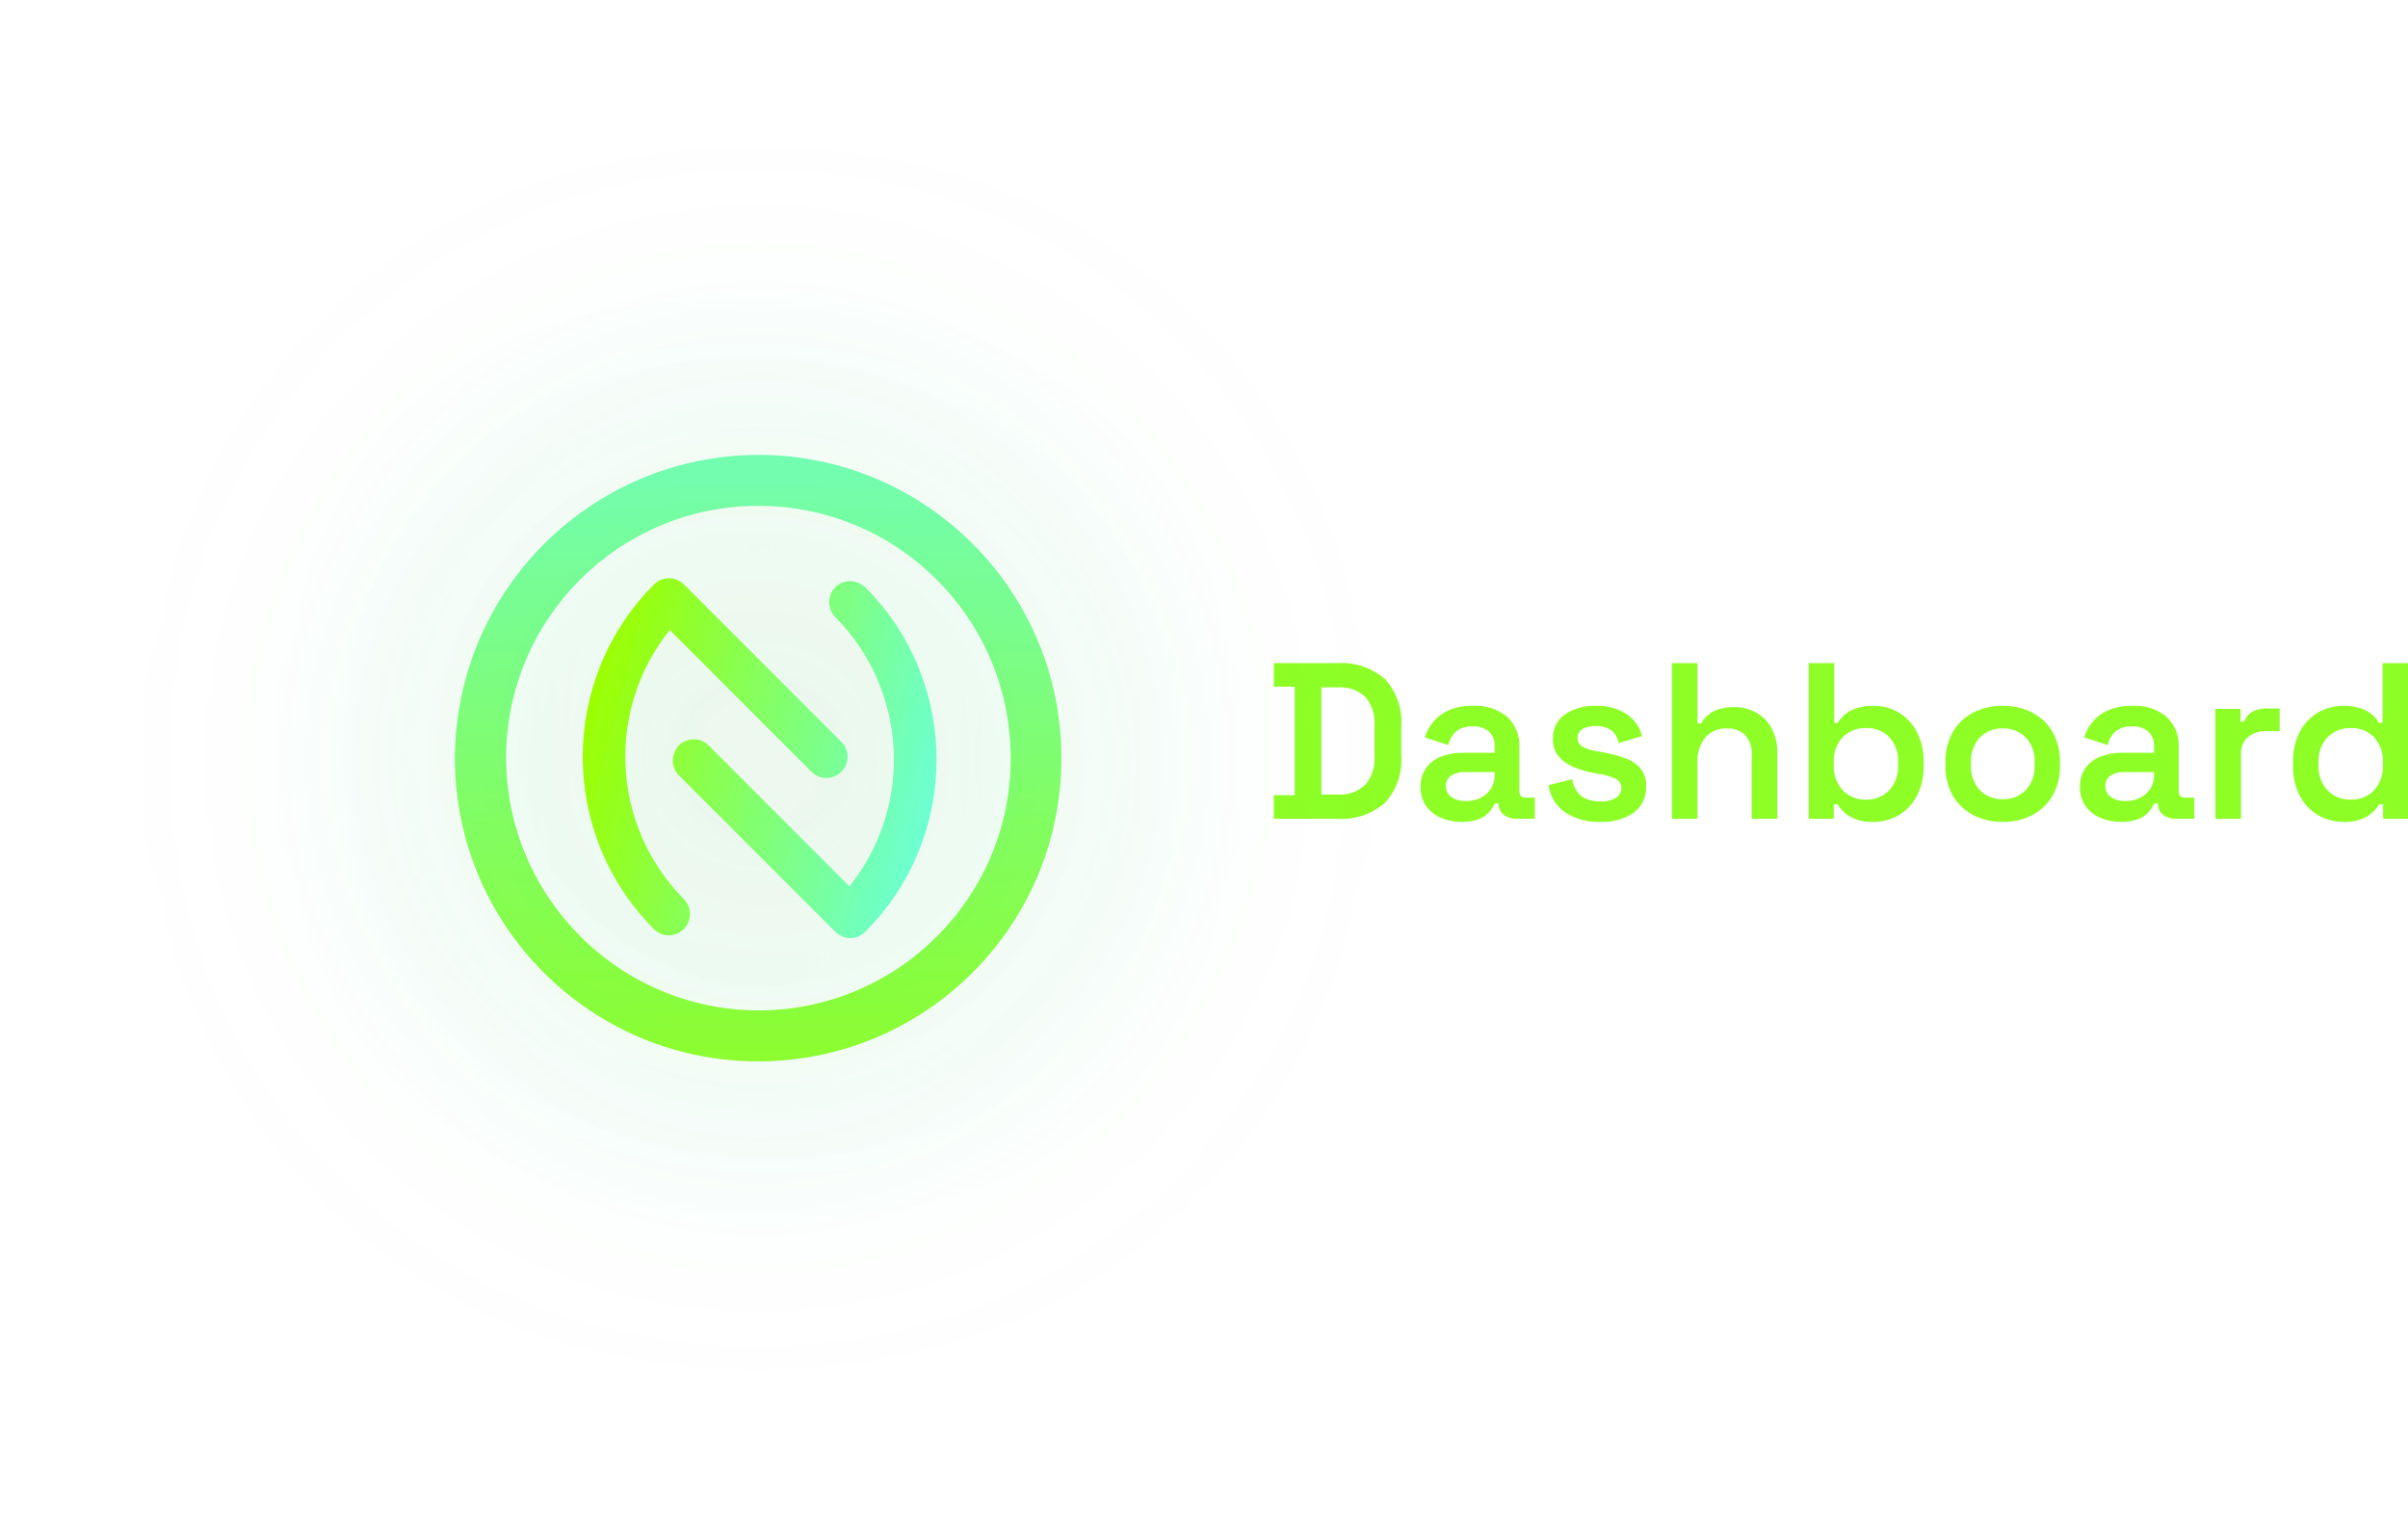
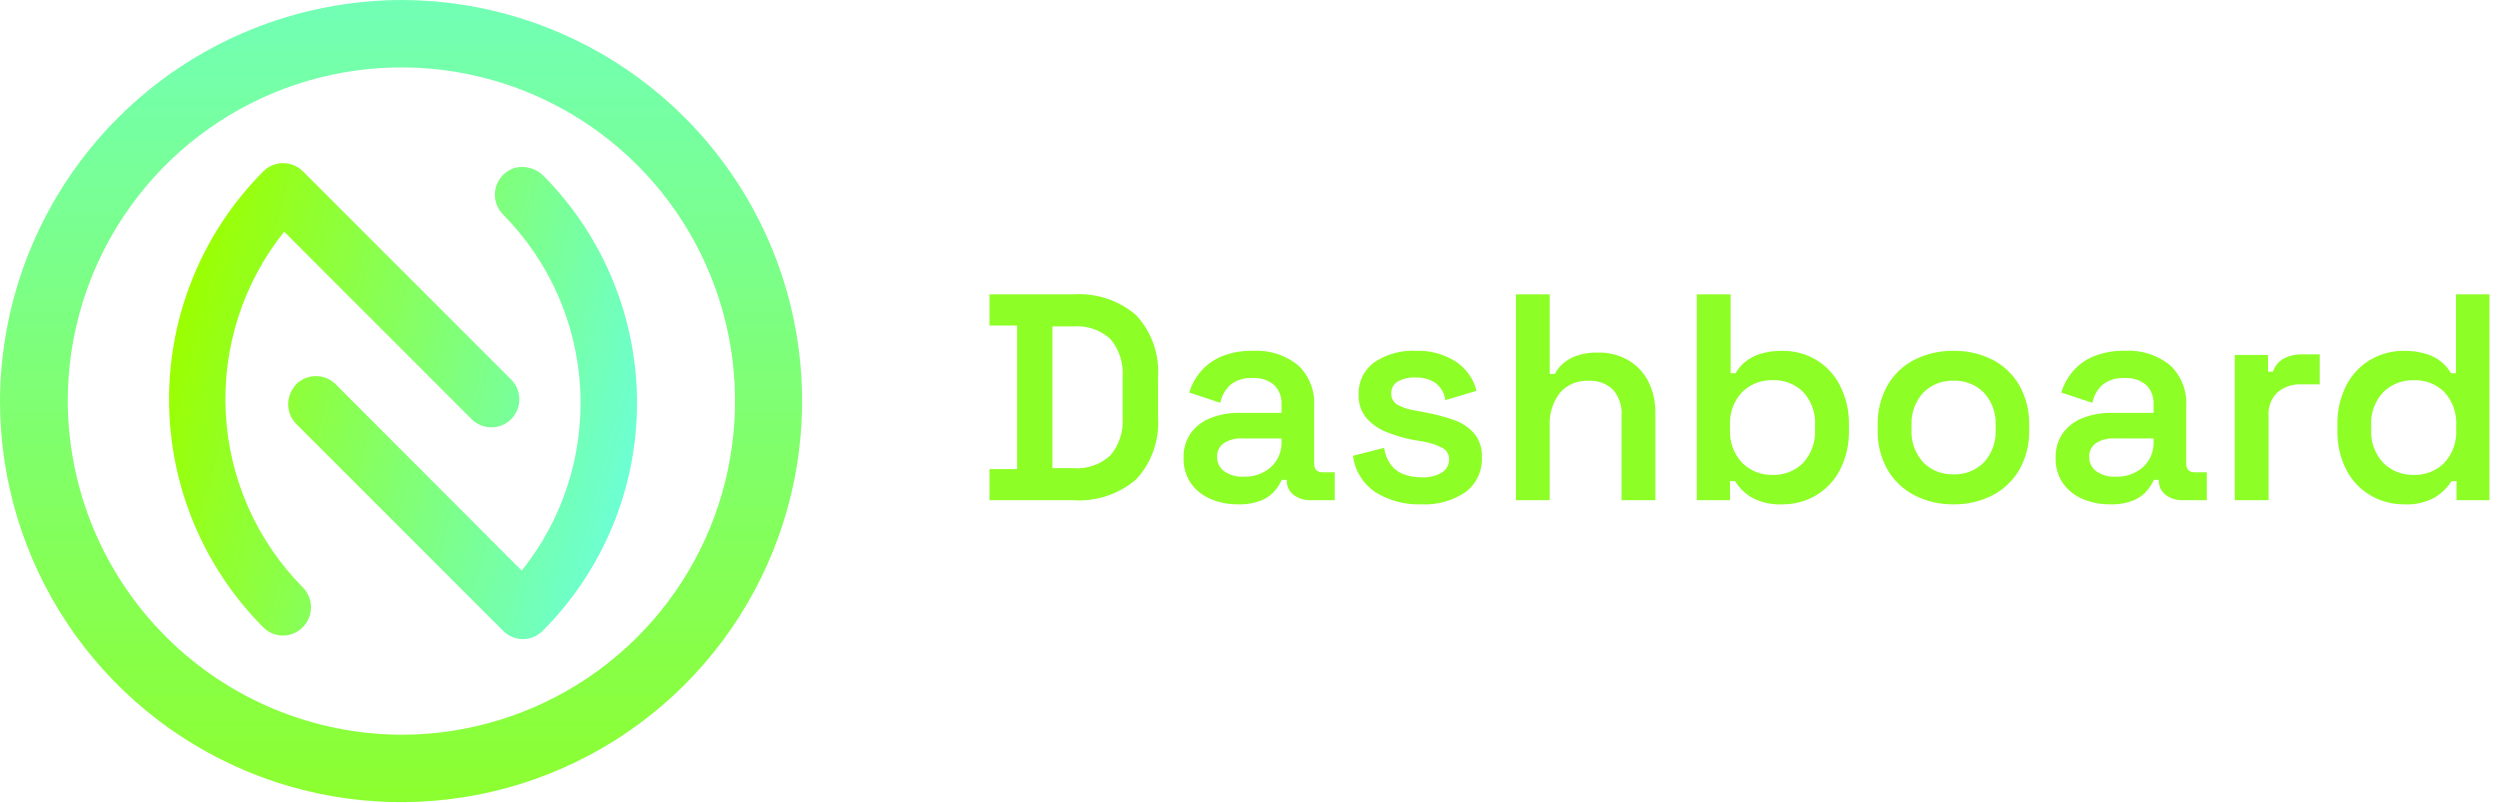
- <svg xmlns="http://www.w3.org/2000/svg" width="238.212" height="150" viewBox="0 0 238.212 150">
+ <svg xmlns="http://www.w3.org/2000/svg" width="187" height="60" viewBox="0 0 187 60" fill="none">
+   <path d="M74.012 37.416V35.084H76.08V24.348H74.012V22.015H80.282C81.996 21.898 83.687 22.459 84.99 23.578C85.569 24.205 86.012 24.945 86.292 25.751C86.573 26.557 86.683 27.412 86.618 28.264V31.163C86.684 32.015 86.573 32.871 86.293 33.678C86.013 34.485 85.569 35.226 84.99 35.853C83.687 36.972 81.996 37.533 80.282 37.416H74.012ZM78.72 35.016H80.3C80.804 35.057 81.311 34.992 81.789 34.825C82.266 34.659 82.703 34.394 83.072 34.047C83.719 33.266 84.042 32.266 83.972 31.253V28.198C84.048 27.174 83.725 26.162 83.072 25.37C82.701 25.028 82.263 24.766 81.786 24.602C81.309 24.437 80.803 24.374 80.3 24.416H78.72V35.016ZM92.6 37.724C91.89 37.733 91.186 37.594 90.534 37.316C89.946 37.067 89.439 36.659 89.071 36.139C88.698 35.58 88.51 34.918 88.532 34.246C88.509 33.589 88.698 32.941 89.071 32.398C89.447 31.887 89.963 31.493 90.556 31.265C91.243 30.998 91.975 30.868 92.712 30.881H95.858V30.221C95.869 29.964 95.827 29.707 95.737 29.467C95.646 29.226 95.508 29.006 95.33 28.82C95.105 28.625 94.843 28.476 94.56 28.383C94.276 28.291 93.977 28.256 93.68 28.282C93.081 28.237 92.487 28.422 92.019 28.799C91.639 29.153 91.381 29.619 91.282 30.13L88.95 29.36C89.127 28.789 89.416 28.259 89.8 27.802C90.221 27.308 90.753 26.92 91.351 26.669C92.105 26.362 92.914 26.216 93.727 26.239C94.939 26.17 96.133 26.55 97.082 27.306C97.501 27.7 97.828 28.181 98.038 28.715C98.249 29.25 98.338 29.824 98.3 30.398V34.666C98.3 35.105 98.505 35.325 98.916 35.325H99.84V37.416H98.058C97.592 37.434 97.133 37.293 96.758 37.016C96.594 36.889 96.462 36.725 96.374 36.538C96.286 36.35 96.244 36.145 96.252 35.938V35.894H95.88C95.755 36.16 95.6 36.411 95.418 36.642C95.151 36.971 94.808 37.232 94.418 37.401C93.843 37.639 93.222 37.749 92.6 37.724ZM93.02 35.656C93.768 35.687 94.5 35.431 95.066 34.941C95.33 34.697 95.538 34.398 95.675 34.066C95.812 33.733 95.874 33.375 95.858 33.016V32.795H92.866C92.4 32.774 91.939 32.897 91.546 33.148C91.38 33.262 91.247 33.417 91.158 33.599C91.07 33.779 91.029 33.98 91.04 34.181C91.035 34.389 91.081 34.594 91.173 34.78C91.265 34.966 91.4 35.126 91.568 35.248C91.993 35.542 92.504 35.685 93.02 35.656ZM106.33 37.724C105.105 37.774 103.893 37.452 102.854 36.8C102.402 36.492 102.02 36.092 101.735 35.625C101.449 35.158 101.267 34.636 101.2 34.093L103.532 33.499C103.601 33.979 103.79 34.433 104.082 34.819C104.337 35.136 104.676 35.372 105.061 35.502C105.469 35.637 105.896 35.705 106.326 35.702C106.869 35.739 107.411 35.609 107.877 35.328C108.035 35.225 108.166 35.086 108.256 34.92C108.346 34.755 108.394 34.57 108.394 34.382C108.402 34.203 108.36 34.025 108.271 33.869C108.183 33.713 108.052 33.586 107.894 33.502C107.424 33.263 106.92 33.099 106.4 33.016L105.718 32.906C105.017 32.773 104.332 32.57 103.672 32.3C103.099 32.074 102.589 31.712 102.187 31.244C101.802 30.763 101.603 30.16 101.626 29.544C101.602 29.071 101.697 28.599 101.902 28.172C102.107 27.744 102.416 27.375 102.8 27.098C103.712 26.488 104.795 26.187 105.891 26.239C106.955 26.197 108.007 26.481 108.905 27.053C109.672 27.561 110.222 28.338 110.445 29.232L108.113 29.931C108.082 29.672 107.998 29.421 107.865 29.196C107.733 28.971 107.555 28.775 107.343 28.622C106.907 28.355 106.402 28.221 105.891 28.238C105.42 28.209 104.95 28.316 104.538 28.546C104.388 28.637 104.265 28.767 104.182 28.921C104.099 29.076 104.059 29.25 104.065 29.425C104.058 29.599 104.099 29.772 104.184 29.924C104.27 30.075 104.396 30.2 104.549 30.284C104.953 30.501 105.394 30.643 105.849 30.701L106.531 30.834C107.275 30.964 108.007 31.155 108.72 31.405C109.316 31.603 109.85 31.951 110.271 32.417C110.674 32.921 110.878 33.555 110.843 34.2C110.869 34.702 110.771 35.203 110.558 35.658C110.344 36.114 110.022 36.509 109.619 36.81C108.651 37.465 107.496 37.785 106.33 37.724ZM113.392 37.416V22.015H115.922V27.977H116.3C116.442 27.695 116.636 27.441 116.872 27.23C117.176 26.956 117.531 26.747 117.917 26.613C118.445 26.437 119 26.355 119.556 26.372C120.333 26.357 121.101 26.55 121.778 26.933C122.418 27.303 122.94 27.849 123.281 28.506C123.656 29.249 123.842 30.073 123.82 30.905V37.416H121.29V31.102C121.318 30.747 121.275 30.39 121.164 30.052C121.052 29.713 120.875 29.401 120.641 29.133C120.394 28.906 120.103 28.731 119.787 28.619C119.47 28.508 119.135 28.462 118.8 28.483C118.404 28.464 118.008 28.534 117.642 28.688C117.277 28.843 116.951 29.077 116.688 29.375C116.132 30.1 115.858 31.003 115.918 31.916V37.416H113.392ZM133.346 37.724C132.522 37.773 131.702 37.586 130.981 37.184C130.491 36.886 130.079 36.475 129.781 35.984H129.407V37.416H126.922V22.015H129.452V27.916H129.826C130 27.607 130.227 27.331 130.497 27.102C130.828 26.827 131.209 26.618 131.619 26.485C132.177 26.31 132.761 26.228 133.346 26.244C134.211 26.235 135.061 26.46 135.81 26.892C136.576 27.345 137.199 28.003 137.61 28.793C138.09 29.723 138.327 30.759 138.3 31.805V32.157C138.33 33.203 138.095 34.24 137.618 35.172C137.204 35.965 136.573 36.624 135.8 37.075C135.054 37.505 134.207 37.729 133.346 37.724ZM132.598 35.523C133.016 35.536 133.433 35.464 133.822 35.31C134.212 35.157 134.566 34.927 134.864 34.633C135.179 34.292 135.421 33.891 135.575 33.455C135.73 33.018 135.794 32.554 135.764 32.092V31.872C135.797 31.407 135.735 30.942 135.582 30.502C135.429 30.063 135.189 29.659 134.875 29.316C134.575 29.022 134.218 28.793 133.827 28.642C133.435 28.491 133.017 28.42 132.598 28.436C132.179 28.423 131.762 28.495 131.371 28.646C130.98 28.797 130.623 29.025 130.321 29.316C130.001 29.655 129.755 30.057 129.598 30.496C129.441 30.935 129.376 31.402 129.408 31.867V32.087C129.378 32.551 129.443 33.016 129.6 33.453C129.758 33.89 130.003 34.29 130.321 34.629C130.621 34.923 130.978 35.154 131.369 35.308C131.761 35.462 132.179 35.535 132.6 35.523H132.598ZM146.128 37.724C145.116 37.741 144.115 37.51 143.213 37.053C142.37 36.62 141.668 35.956 141.189 35.139C140.677 34.23 140.422 33.2 140.452 32.157V31.805C140.424 30.761 140.678 29.727 141.189 28.816C141.664 27.995 142.367 27.33 143.213 26.901C144.118 26.451 145.117 26.224 146.128 26.241C147.134 26.224 148.129 26.451 149.028 26.901C149.871 27.332 150.571 27.997 151.045 28.816C151.556 29.728 151.811 30.762 151.782 31.808V32.16C151.811 33.202 151.557 34.232 151.045 35.141C150.568 35.955 149.87 36.618 149.032 37.053C148.134 37.511 147.136 37.742 146.128 37.724ZM146.128 35.48C146.547 35.495 146.964 35.423 147.354 35.27C147.744 35.117 148.098 34.885 148.394 34.589C148.701 34.252 148.936 33.857 149.088 33.428C149.239 32.998 149.302 32.543 149.274 32.089V31.869C149.302 31.414 149.239 30.959 149.088 30.529C148.936 30.1 148.701 29.705 148.394 29.369C148.098 29.072 147.744 28.84 147.354 28.687C146.964 28.534 146.547 28.462 146.128 28.477C145.709 28.462 145.292 28.534 144.902 28.687C144.512 28.84 144.158 29.072 143.862 29.369C143.555 29.705 143.319 30.1 143.168 30.529C143.017 30.959 142.954 31.414 142.982 31.869V32.089C142.954 32.543 143.017 32.998 143.168 33.428C143.319 33.857 143.555 34.252 143.862 34.589C144.158 34.885 144.512 35.117 144.902 35.27C145.292 35.423 145.709 35.495 146.128 35.48ZM157.832 37.724C157.122 37.734 156.417 37.595 155.764 37.316C155.176 37.067 154.669 36.66 154.3 36.139C153.927 35.581 153.739 34.919 153.761 34.248C153.738 33.59 153.927 32.942 154.3 32.4C154.676 31.887 155.192 31.494 155.785 31.267C156.472 31 157.204 30.869 157.941 30.881H161.087V30.221C161.098 29.965 161.056 29.708 160.966 29.468C160.875 29.227 160.737 29.007 160.559 28.822C160.334 28.625 160.072 28.477 159.789 28.384C159.505 28.292 159.206 28.257 158.909 28.282C158.31 28.238 157.716 28.423 157.248 28.799C156.868 29.154 156.61 29.62 156.511 30.131L154.179 29.36C154.355 28.789 154.643 28.258 155.026 27.799C155.447 27.305 155.979 26.917 156.577 26.666C157.331 26.359 158.14 26.213 158.953 26.236C160.165 26.167 161.359 26.547 162.308 27.303C162.728 27.697 163.056 28.178 163.267 28.713C163.478 29.248 163.568 29.823 163.53 30.398V34.666C163.53 35.105 163.735 35.325 164.146 35.325H165.07V37.416H163.288C162.822 37.434 162.363 37.293 161.988 37.016C161.824 36.889 161.692 36.725 161.604 36.538C161.516 36.35 161.474 36.145 161.482 35.938V35.894H161.11C160.985 36.16 160.83 36.411 160.648 36.642C160.381 36.971 160.038 37.232 159.648 37.401C159.073 37.639 158.454 37.749 157.832 37.724ZM158.25 35.656C159 35.688 159.733 35.432 160.3 34.941C160.564 34.696 160.771 34.398 160.907 34.065C161.043 33.733 161.105 33.374 161.088 33.016V32.795H158.1C157.634 32.774 157.173 32.897 156.78 33.148C156.614 33.262 156.481 33.417 156.392 33.599C156.304 33.779 156.263 33.98 156.274 34.181C156.269 34.389 156.314 34.594 156.406 34.779C156.498 34.965 156.633 35.126 156.8 35.248C157.225 35.541 157.735 35.684 158.25 35.656ZM167.16 37.416V26.547H169.646V27.802H170.02C170.154 27.379 170.446 27.025 170.834 26.811C171.256 26.597 171.725 26.491 172.198 26.503H173.518V28.747H172.154C171.509 28.718 170.875 28.925 170.372 29.331C170.132 29.56 169.946 29.84 169.828 30.15C169.71 30.46 169.663 30.793 169.69 31.123V37.416H167.16ZM179.81 37.724C178.946 37.728 178.096 37.504 177.346 37.075C176.569 36.627 175.936 35.968 175.52 35.175C175.043 34.243 174.808 33.206 174.838 32.16V31.805C174.808 30.759 175.043 29.723 175.52 28.791C175.934 28 176.563 27.341 177.335 26.892C178.088 26.459 178.942 26.235 179.81 26.242C180.391 26.229 180.971 26.311 181.526 26.485C181.94 26.615 182.324 26.824 182.659 27.101C182.929 27.33 183.156 27.606 183.33 27.915H183.704V22.015H186.212V37.416H183.748V35.986H183.374C183.065 36.471 182.652 36.881 182.164 37.185C181.447 37.588 180.63 37.775 179.81 37.724ZM180.558 35.523C180.976 35.536 181.393 35.464 181.782 35.31C182.172 35.157 182.526 34.927 182.824 34.633C183.139 34.292 183.381 33.891 183.535 33.455C183.69 33.018 183.754 32.554 183.724 32.092V31.872C183.756 31.408 183.694 30.943 183.54 30.504C183.387 30.065 183.147 29.662 182.833 29.32C182.533 29.026 182.176 28.797 181.785 28.646C181.393 28.495 180.975 28.424 180.556 28.439C180.137 28.427 179.72 28.499 179.329 28.65C178.938 28.801 178.581 29.029 178.279 29.32C177.959 29.659 177.713 30.061 177.556 30.5C177.399 30.939 177.334 31.406 177.366 31.872V32.092C177.336 32.555 177.401 33.02 177.558 33.457C177.716 33.894 177.961 34.294 178.279 34.633C178.58 34.926 178.936 35.157 179.328 35.31C179.719 35.463 180.138 35.536 180.558 35.523Z" fill="#8DFF26" />
+   <path d="M30.148 2.68672e-05C36.075 0.029 41.861 1.814 46.775 5.128C51.689 8.442 55.511 13.137 57.759 18.622C60.007 24.106 60.58 30.133 59.405 35.943C58.231 41.753 55.362 47.084 51.161 51.265C46.959 55.446 41.614 58.288 35.798 59.434C29.983 60.58 23.959 59.977 18.486 57.702C13.012 55.427 8.336 51.582 5.046 46.652C1.756 41.721 7.21269e-05 35.927 0 30C0.029 22.027 3.219 14.39 8.871 8.766C14.523 3.142 22.175 -0.011 30.148 2.68672e-05V2.68672e-05ZM30.148 54.957C35.079 54.933 39.892 53.448 43.98 50.691C48.068 47.934 51.247 44.028 53.117 39.466C54.987 34.903 55.464 29.889 54.487 25.056C53.511 20.223 51.124 15.788 47.629 12.31C44.134 8.832 39.687 6.467 34.849 5.514C30.011 4.561 24.999 5.062 20.446 6.955C15.893 8.847 12.002 12.046 9.266 16.148C6.529 20.249 5.068 25.069 5.068 30C5.092 36.633 7.746 42.986 12.447 47.664C17.149 52.343 23.515 54.966 30.148 54.957V54.957Z" fill="url(#paint0_linear_108_75)" />
+   <path d="M39.122 47.806C38.847 47.807 38.575 47.753 38.321 47.648C38.067 47.542 37.836 47.388 37.642 47.193L22.089 31.64C22.024 31.566 21.963 31.488 21.907 31.407C21.831 31.294 21.766 31.173 21.714 31.047C21.663 30.921 21.624 30.791 21.597 30.657C21.568 30.52 21.554 30.381 21.556 30.241C21.556 30.107 21.568 29.972 21.593 29.84C21.621 29.704 21.66 29.57 21.71 29.44C21.762 29.316 21.827 29.197 21.903 29.085C21.973 28.961 22.056 28.846 22.151 28.74C22.549 28.351 23.084 28.133 23.641 28.132C23.776 28.131 23.91 28.144 24.041 28.173C24.175 28.198 24.305 28.238 24.431 28.29C24.557 28.342 24.678 28.407 24.791 28.483C24.905 28.559 25.012 28.645 25.11 28.741L25.186 28.822L36.97 40.622L39.026 42.68C42.101 38.842 43.658 34.007 43.4 29.095C43.142 24.184 41.087 19.539 37.626 16.044C37.411 15.827 37.246 15.567 37.143 15.28C37.039 14.993 36.999 14.687 37.025 14.383C37.052 14.079 37.144 13.784 37.296 13.52C37.448 13.255 37.656 13.027 37.905 12.851C38.242 12.612 38.646 12.484 39.06 12.486C39.361 12.489 39.657 12.55 39.934 12.668C40.211 12.785 40.462 12.956 40.672 13.17C45.157 17.701 47.666 23.824 47.65 30.2C47.634 36.576 45.094 42.686 40.586 47.195C40.198 47.584 39.672 47.803 39.122 47.806ZM21.177 47.54C20.902 47.541 20.63 47.487 20.376 47.382C20.122 47.276 19.891 47.122 19.697 46.927C15.182 42.399 12.646 36.266 12.646 29.872C12.646 23.477 15.182 17.344 19.697 12.816C19.891 12.622 20.122 12.467 20.376 12.362C20.63 12.257 20.902 12.203 21.177 12.203C21.452 12.203 21.724 12.257 21.978 12.362C22.232 12.467 22.463 12.622 22.657 12.816L38.235 28.392C38.429 28.586 38.584 28.817 38.689 29.071C38.794 29.325 38.848 29.597 38.848 29.872C38.848 30.147 38.794 30.419 38.689 30.673C38.584 30.927 38.429 31.158 38.235 31.352C38.041 31.546 37.81 31.701 37.556 31.806C37.302 31.911 37.03 31.965 36.755 31.965C36.48 31.965 36.208 31.911 35.954 31.806C35.7 31.701 35.469 31.546 35.275 31.352L27.324 23.397L21.258 17.329C18.185 21.165 16.63 25.996 16.888 30.904C17.146 35.812 19.2 40.453 22.658 43.945C22.948 44.24 23.145 44.614 23.224 45.021C23.303 45.427 23.262 45.847 23.104 46.23C22.946 46.613 22.68 46.941 22.337 47.173C21.995 47.406 21.592 47.533 21.178 47.538L21.177 47.54Z" fill="url(#paint1_linear_108_75)" />
  <defs>
-     <linearGradient id="linear-gradient" x1="0.5" x2="0.5" y2="1" gradientUnits="objectBoundingBox">
-       <stop offset="0" stop-color="#72ffb6" />
-       <stop offset="1" stop-color="#8cff2f" />
+     <linearGradient id="paint0_linear_108_75" x1="30" y1="0" x2="30" y2="60" gradientUnits="userSpaceOnUse">
+       <stop stop-color="#72FFB6" />
+       <stop offset="1" stop-color="#8CFF2F" />
    </linearGradient>
-     <filter id="Ellipse_420" x="0" y="0" width="150.296" height="150" filterUnits="userSpaceOnUse">
-       <feOffset input="SourceAlpha" />
-       <feGaussianBlur stdDeviation="15" result="blur" />
-       <feFlood flood-color="#37d47b" flood-opacity="0.302" />
-       <feComposite operator="in" in2="blur" />
-       <feComposite in="SourceGraphic" />
-     </filter>
-     <linearGradient id="linear-gradient-2" x1="0.991" y1="0.63" x2="0.01" y2="0.371" gradientUnits="objectBoundingBox">
-       <stop offset="0" stop-color="#6cffd3" />
-       <stop offset="1" stop-color="#9bff00" />
+     <linearGradient id="paint1_linear_108_75" x1="47.335" y1="34.633" x2="12.921" y2="25.7" gradientUnits="userSpaceOnUse">
+       <stop stop-color="#6CFFD3" />
+       <stop offset="1" stop-color="#9BFF00" />
    </linearGradient>
-     <filter id="Path_2459" x="12.645" y="12.197" width="125.004" height="125.606" filterUnits="userSpaceOnUse">
-       <feOffset input="SourceAlpha" />
-       <feGaussianBlur stdDeviation="15" result="blur-2" />
-       <feFlood flood-color="#6ab04d" flood-opacity="0.302" />
-       <feComposite operator="in" in2="blur-2" />
-       <feComposite in="SourceGraphic" />
-     </filter>
  </defs>
-   <g id="Group_1534" data-name="Group 1534" transform="translate(-115 -15)">
-     <path id="Path_2490" data-name="Path 2490" d="M1.012,0V-2.332H3.08V-13.068H1.012V-15.4h6.27a6.538,6.538,0,0,1,4.708,1.562,6.208,6.208,0,0,1,1.628,4.686v2.9A6.208,6.208,0,0,1,11.99-1.562,6.538,6.538,0,0,1,7.282,0ZM5.72-2.4H7.3a3.617,3.617,0,0,0,2.772-.968,3.952,3.952,0,0,0,.9-2.794V-9.218a3.979,3.979,0,0,0-.9-2.827A3.642,3.642,0,0,0,7.3-13H5.72ZM19.6.308A5.077,5.077,0,0,1,17.534-.1a3.427,3.427,0,0,1-1.463-1.177,3.217,3.217,0,0,1-.539-1.892,3.078,3.078,0,0,1,.539-1.848,3.322,3.322,0,0,1,1.485-1.133,5.68,5.68,0,0,1,2.156-.385h3.146v-.66a1.912,1.912,0,0,0-.528-1.4,2.223,2.223,0,0,0-1.65-.539,2.373,2.373,0,0,0-1.661.517,2.467,2.467,0,0,0-.737,1.331l-2.332-.77A4.506,4.506,0,0,1,16.8-9.614a4.157,4.157,0,0,1,1.551-1.133,5.857,5.857,0,0,1,2.376-.429,4.926,4.926,0,0,1,3.355,1.067A3.884,3.884,0,0,1,25.3-7.018V-2.75q0,.66.616.66h.924V0H25.058a2.044,2.044,0,0,1-1.3-.4,1.3,1.3,0,0,1-.506-1.078v-.044H22.88a3.854,3.854,0,0,1-.462.748,2.631,2.631,0,0,1-1,.759A4.285,4.285,0,0,1,19.6.308ZM20.02-1.76a2.936,2.936,0,0,0,2.046-.715A2.465,2.465,0,0,0,22.858-4.4v-.22H19.866a2.265,2.265,0,0,0-1.32.352,1.179,1.179,0,0,0-.506,1.034,1.284,1.284,0,0,0,.528,1.067A2.324,2.324,0,0,0,20.02-1.76ZM33.33.308a6.07,6.07,0,0,1-3.476-.924A3.842,3.842,0,0,1,28.2-3.322l2.332-.594a2.877,2.877,0,0,0,.55,1.32,2.127,2.127,0,0,0,.979.682,3.91,3.91,0,0,0,1.265.2,2.644,2.644,0,0,0,1.551-.374,1.127,1.127,0,0,0,.517-.946.948.948,0,0,0-.5-.88A5.1,5.1,0,0,0,33.4-4.4l-.682-.11a10.632,10.632,0,0,1-2.046-.605,3.8,3.8,0,0,1-1.485-1.056,2.568,2.568,0,0,1-.561-1.7A2.842,2.842,0,0,1,29.8-10.318a5.126,5.126,0,0,1,3.091-.858,5.217,5.217,0,0,1,3.014.814,3.682,3.682,0,0,1,1.54,2.178l-2.332.7a1.888,1.888,0,0,0-.77-1.309,2.614,2.614,0,0,0-1.452-.385,2.48,2.48,0,0,0-1.353.308.989.989,0,0,0-.473.88.933.933,0,0,0,.484.858,3.749,3.749,0,0,0,1.3.418l.682.132a13.751,13.751,0,0,1,2.189.572,3.623,3.623,0,0,1,1.551,1.012,2.627,2.627,0,0,1,.572,1.782A3.06,3.06,0,0,1,36.619-.605,5.369,5.369,0,0,1,33.33.308ZM40.392,0V-15.4h2.53v5.962H43.3a2.546,2.546,0,0,1,.572-.748,3.057,3.057,0,0,1,1.045-.616,4.743,4.743,0,0,1,1.639-.242,4.35,4.35,0,0,1,2.222.561A3.894,3.894,0,0,1,50.281-8.91a5.033,5.033,0,0,1,.539,2.4V0H48.29V-6.314a2.677,2.677,0,0,0-.649-1.969A2.484,2.484,0,0,0,45.8-8.932a2.645,2.645,0,0,0-2.112.891,3.772,3.772,0,0,0-.77,2.541V0ZM60.346.308a4.326,4.326,0,0,1-2.365-.539,3.589,3.589,0,0,1-1.2-1.2h-.374V0H53.922V-15.4h2.53v5.9h.374a3.007,3.007,0,0,1,.671-.814,3.39,3.39,0,0,1,1.122-.616,5.3,5.3,0,0,1,1.727-.242,4.834,4.834,0,0,1,2.464.649,4.763,4.763,0,0,1,1.8,1.9A6.225,6.225,0,0,1,65.3-5.61v.352a6.225,6.225,0,0,1-.682,3.014A4.739,4.739,0,0,1,62.8-.341,4.852,4.852,0,0,1,60.346.308Zm-.748-2.2a3.093,3.093,0,0,0,2.266-.891,3.413,3.413,0,0,0,.9-2.541v-.22A3.431,3.431,0,0,0,61.875-8.1a3.1,3.1,0,0,0-2.277-.88,3.151,3.151,0,0,0-2.277.88,3.382,3.382,0,0,0-.913,2.552v.22a3.389,3.389,0,0,0,.913,2.541A3.13,3.13,0,0,0,59.6-1.892Zm13.53,2.2a6.211,6.211,0,0,1-2.915-.671,4.989,4.989,0,0,1-2.024-1.914,5.742,5.742,0,0,1-.737-2.981V-5.61A5.8,5.8,0,0,1,68.189-8.6a4.894,4.894,0,0,1,2.024-1.914,6.3,6.3,0,0,1,2.915-.66,6.229,6.229,0,0,1,2.9.66A4.911,4.911,0,0,1,78.045-8.6a5.8,5.8,0,0,1,.737,2.992v.352a5.742,5.742,0,0,1-.737,2.981A5.007,5.007,0,0,1,76.032-.363,6.145,6.145,0,0,1,73.128.308Zm0-2.244a3.047,3.047,0,0,0,2.266-.891,3.4,3.4,0,0,0,.88-2.5v-.22a3.4,3.4,0,0,0-.88-2.5,3.047,3.047,0,0,0-2.266-.891,3.047,3.047,0,0,0-2.266.891,3.4,3.4,0,0,0-.88,2.5v.22a3.4,3.4,0,0,0,.88,2.5A3.047,3.047,0,0,0,73.128-1.936ZM84.832.308A5.077,5.077,0,0,1,82.764-.1,3.428,3.428,0,0,1,81.3-1.276a3.217,3.217,0,0,1-.539-1.892A3.078,3.078,0,0,1,81.3-5.016a3.322,3.322,0,0,1,1.485-1.133,5.68,5.68,0,0,1,2.156-.385h3.146v-.66a1.912,1.912,0,0,0-.528-1.4,2.223,2.223,0,0,0-1.65-.539,2.373,2.373,0,0,0-1.661.517,2.466,2.466,0,0,0-.737,1.331l-2.332-.77a4.506,4.506,0,0,1,.847-1.562,4.157,4.157,0,0,1,1.551-1.133,5.857,5.857,0,0,1,2.376-.429,4.926,4.926,0,0,1,3.355,1.067A3.884,3.884,0,0,1,90.53-7.018V-2.75q0,.66.616.66h.924V0H90.288a2.044,2.044,0,0,1-1.3-.4,1.3,1.3,0,0,1-.506-1.078v-.044H88.11a3.854,3.854,0,0,1-.462.748,2.631,2.631,0,0,1-1,.759A4.285,4.285,0,0,1,84.832.308ZM85.25-1.76A2.936,2.936,0,0,0,87.3-2.475,2.465,2.465,0,0,0,88.088-4.4v-.22H85.1a2.265,2.265,0,0,0-1.32.352,1.179,1.179,0,0,0-.506,1.034A1.284,1.284,0,0,0,83.8-2.167,2.324,2.324,0,0,0,85.25-1.76ZM94.16,0V-10.868h2.486v1.254h.374a1.728,1.728,0,0,1,.814-.99,2.838,2.838,0,0,1,1.364-.308h1.32v2.244H99.154a2.647,2.647,0,0,0-1.782.583,2.231,2.231,0,0,0-.682,1.793V0Zm12.65.308a4.912,4.912,0,0,1-2.464-.649,4.715,4.715,0,0,1-1.826-1.9,6.225,6.225,0,0,1-.682-3.014V-5.61a6.225,6.225,0,0,1,.682-3.014,4.739,4.739,0,0,1,1.815-1.9,4.893,4.893,0,0,1,2.475-.649,5.316,5.316,0,0,1,1.716.242,3.377,3.377,0,0,1,1.133.616,3.007,3.007,0,0,1,.671.814h.374v-5.9h2.508V0h-2.464V-1.43h-.374a3.849,3.849,0,0,1-1.21,1.2A4.267,4.267,0,0,1,106.81.308Zm.748-2.2a3.093,3.093,0,0,0,2.266-.891,3.413,3.413,0,0,0,.9-2.541v-.22a3.431,3.431,0,0,0-.891-2.552,3.1,3.1,0,0,0-2.277-.88,3.151,3.151,0,0,0-2.277.88,3.382,3.382,0,0,0-.913,2.552v.22a3.389,3.389,0,0,0,.913,2.541A3.13,3.13,0,0,0,107.558-1.892Z" transform="translate(240 96)" fill="#8dff26" />
-     <g id="Group_1522" data-name="Group 1522" transform="translate(-178)">
-       <g transform="matrix(1, 0, 0, 1, 293, 15)" filter="url(#Ellipse_420)">
-         <path id="Ellipse_420-2" data-name="Ellipse 420" d="M25.148-5A30,30,0,1,1-5,25,30.108,30.108,0,0,1,25.148-5Zm0,54.957A24.957,24.957,0,1,0,.068,25,25.047,25.047,0,0,0,25.148,49.957Z" transform="translate(50 50)" fill="url(#linear-gradient)" />
-       </g>
-       <g transform="matrix(1, 0, 0, 1, 293, 15)" filter="url(#Path_2459)">
-         <path id="Path_2459-2" data-name="Path 2459" d="M51.412,59.966a2.083,2.083,0,0,1-1.48-.613L34.379,43.8h0a2.628,2.628,0,0,1-.182-.233,2.028,2.028,0,0,1-.193-.36,2.154,2.154,0,0,1-.117-.39,1.9,1.9,0,0,1-.041-.416A2.153,2.153,0,0,1,33.883,42,2.534,2.534,0,0,1,34,41.6a2.027,2.027,0,0,1,.193-.355,1.961,1.961,0,0,1,.248-.345,2.134,2.134,0,0,1,1.49-.608,1.789,1.789,0,0,1,.4.041,1.936,1.936,0,0,1,.39.117,2.027,2.027,0,0,1,.36.193,2.224,2.224,0,0,1,.319.258l.076.081,11.784,11.8,2.056,2.058a20.043,20.043,0,0,0-1.4-26.636,2.1,2.1,0,0,1,.279-3.193,1.982,1.982,0,0,1,1.155-.365,2.286,2.286,0,0,1,1.612.684,24.122,24.122,0,0,1-.086,34.025A2.083,2.083,0,0,1,51.412,59.966ZM33.467,59.7a2.083,2.083,0,0,1-1.48-.613,24.153,24.153,0,0,1,0-34.111,2.093,2.093,0,0,1,2.96,0L50.525,40.552a2.093,2.093,0,1,1-2.96,2.96l-7.951-7.955-6.066-6.068a20.028,20.028,0,0,0,1.4,26.616,2.113,2.113,0,0,1-1.48,3.593Z" transform="translate(32.71 32.84)" fill="url(#linear-gradient-2)" />
-       </g>
-     </g>
-   </g>
</svg>
